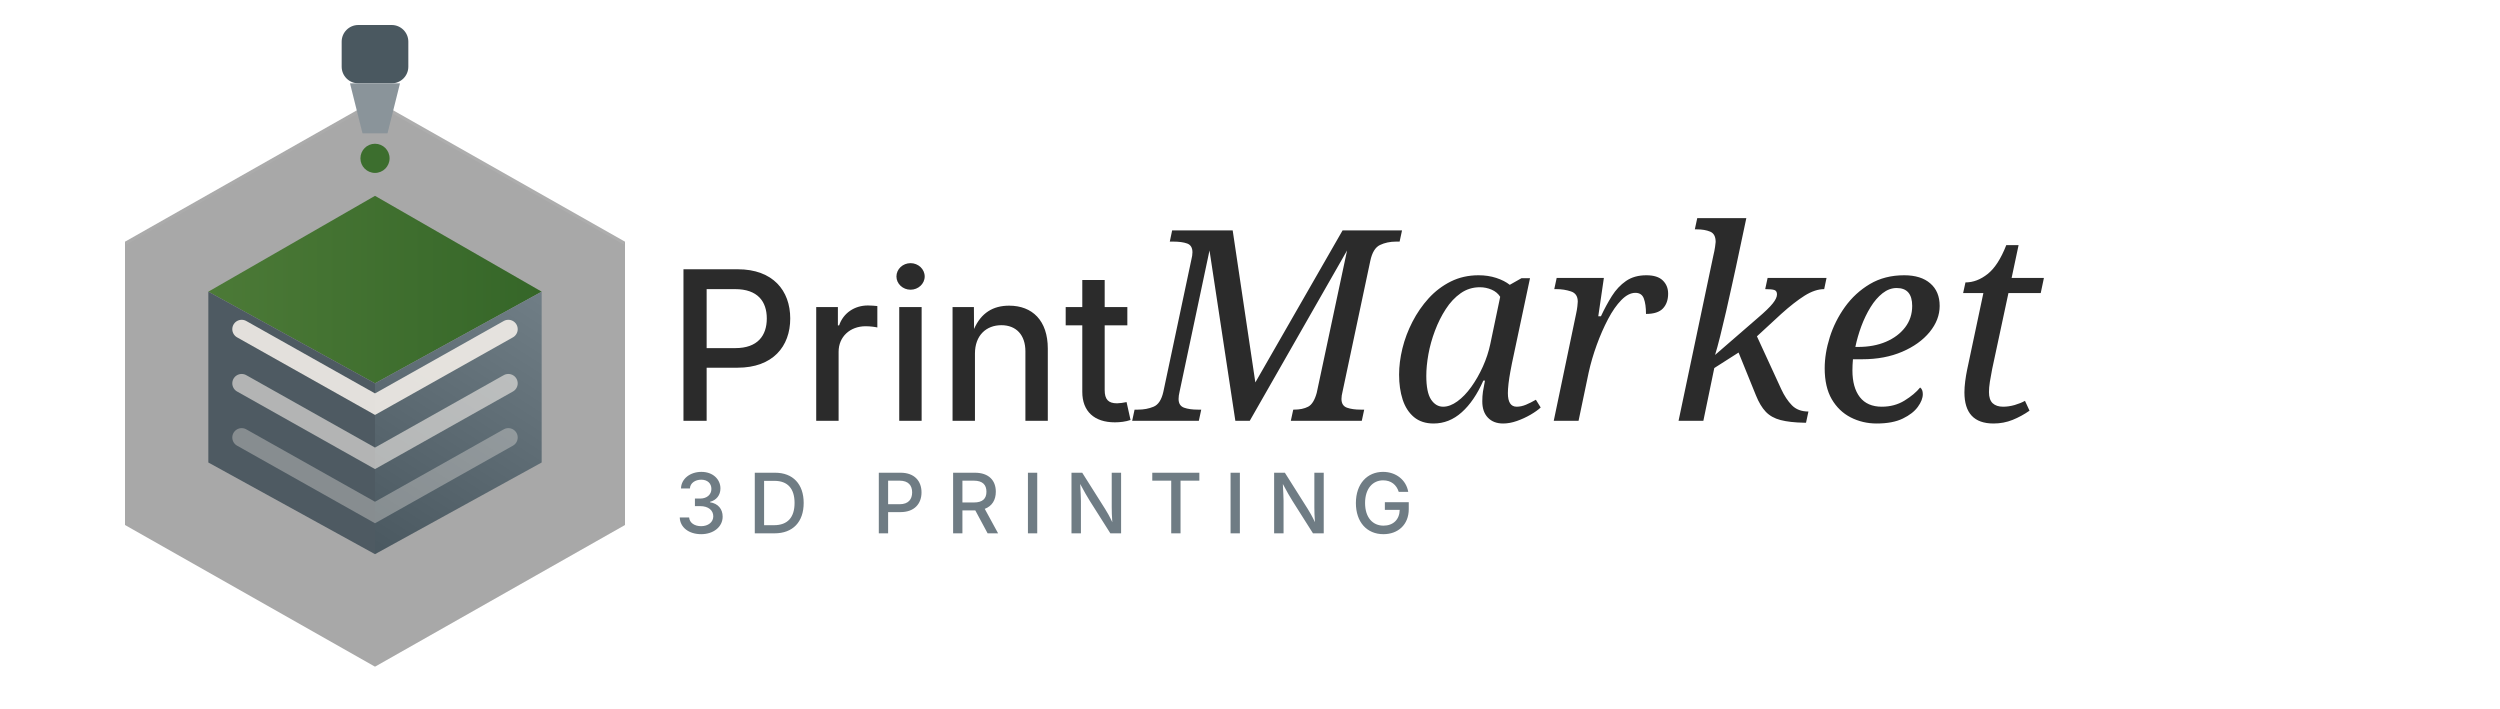
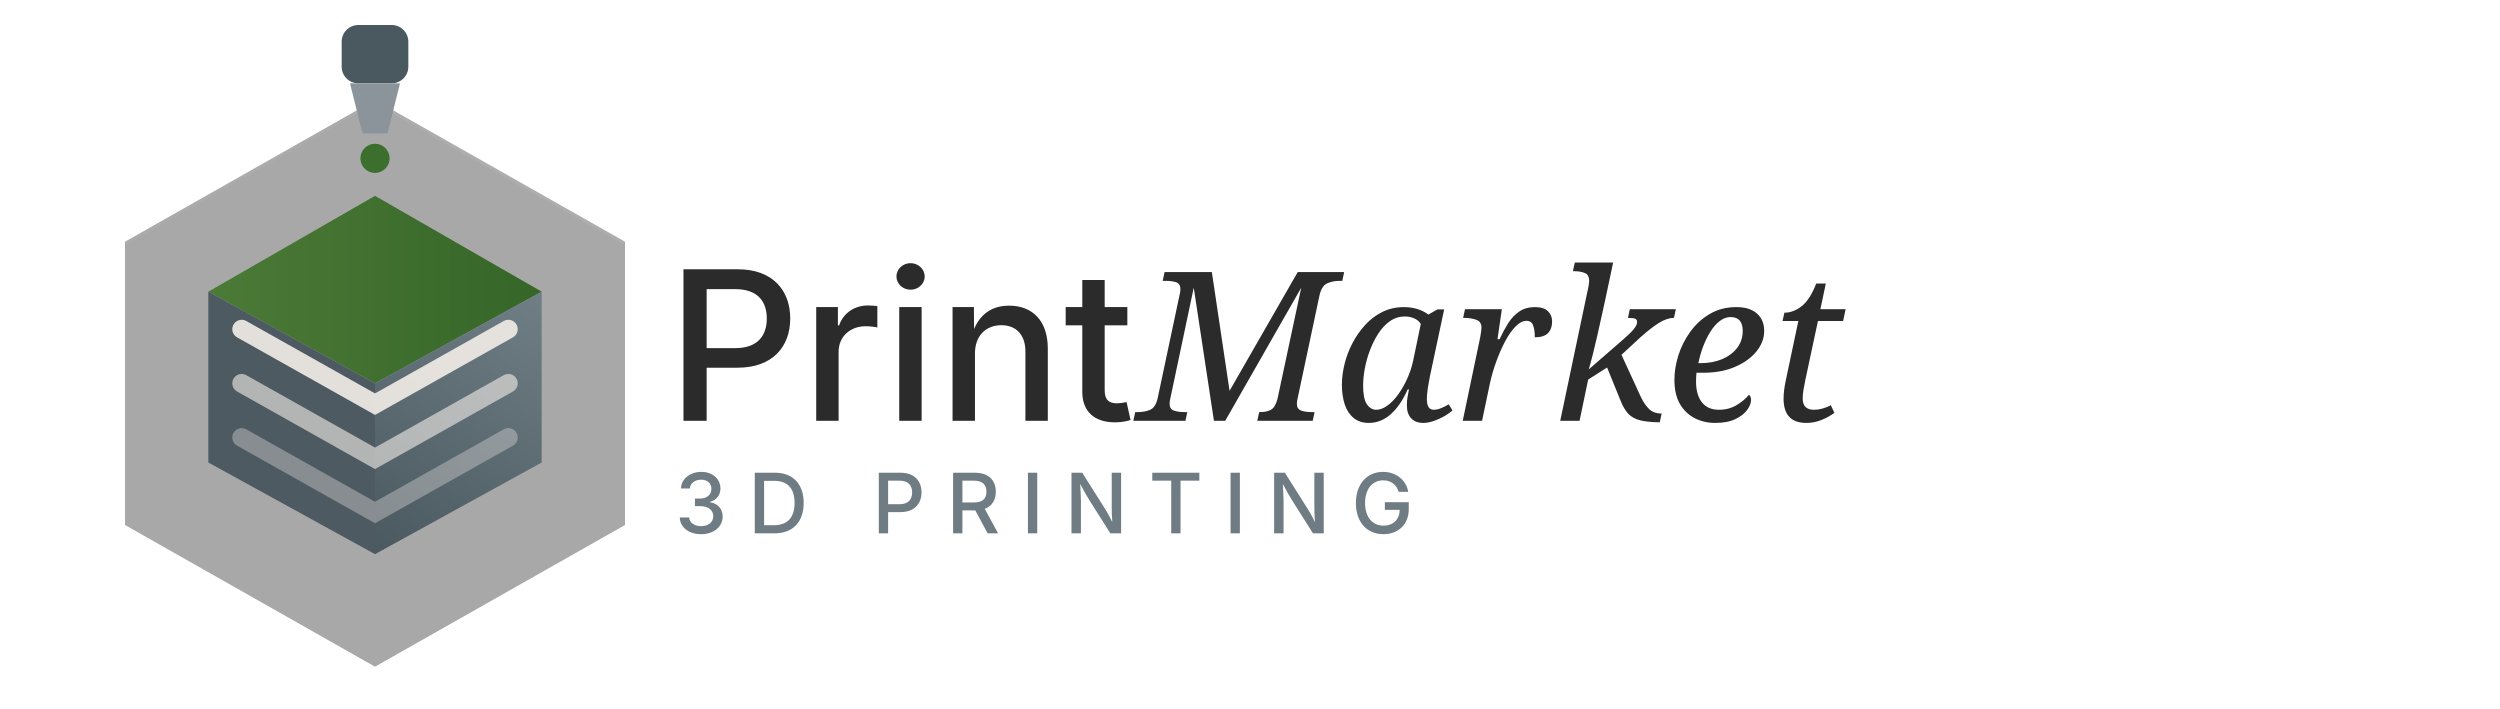
<svg xmlns="http://www.w3.org/2000/svg" width="600" height="170" viewBox="55 2 600 170" fill="none">
  <defs>
    <linearGradient id="rightFace" x1="185" y1="72" x2="145" y2="135" gradientUnits="userSpaceOnUse">
      <stop offset="0" stop-color="#707E86" />
      <stop offset="1" stop-color="#4A5860" />
    </linearGradient>
    <linearGradient id="topFace" x1="105" y1="72" x2="185" y2="72" gradientUnits="userSpaceOnUse">
      <stop offset="0" stop-color="#4C7A37" />
      <stop offset="1" stop-color="#356628" />
    </linearGradient>
    <style>
      .sans { font-family: Geist, Inter, Helvetica, Arial, sans-serif; }
      .serif { font-family: "Playfair Display", Georgia, serif; }
    </style>
  </defs>
  <path d="M145 26L205 60V128L145 162L85 128V60Z" fill="#A8A8A8" />
  <path d="M145 49L185 72L145 94L105 72Z" fill="url(#topFace)" />
  <path d="M105 72L145 94V135L105 113Z" fill="#4E5A62" />
  <path d="M185 72L145 94V135L185 113Z" fill="url(#rightFace)" />
  <path d="M113 81L145 99L177 81" stroke="#F0ECE6" stroke-width="4.5" stroke-linecap="round" opacity="0.92" />
  <path d="M113 94L145 112L177 94" stroke="#F0ECE6" stroke-width="4.5" stroke-linecap="round" opacity="0.62" />
  <path d="M113 107L145 125L177 107" stroke="#F0ECE6" stroke-width="4.5" stroke-linecap="round" opacity="0.35" />
  <path d="M145 26L205 60" stroke="rgba(255,255,255,0.06)" stroke-width="1.5" />
  <path d="M145 26L85 60" stroke="rgba(255,255,255,0.04)" stroke-width="1.5" />
  <rect x="137" y="8" width="16" height="14" rx="4" fill="#4A5860" />
  <path d="M139 22H151L148 34H142Z" fill="#8A949A" />
  <circle cx="145" cy="40" r="3.5" fill="#3C6E2E" />
  <text x="215" y="103" class="sans" font-size="50" font-weight="500" letter-spacing="0.2" fill="#2B2B2B">Print</text>
-   <text x="328" y="103" class="serif" font-size="64" font-style="italic" font-weight="500" fill="#2B2B2B">Market</text>
+   <text x="328" y="103" class="serif" font-size="50" font-style="italic" font-weight="500" fill="#2B2B2B">Market</text>
  <text x="217" y="130" class="sans" font-size="20" font-weight="500" letter-spacing="5" fill="#6F7C84">
    3D PRINTING
  </text>
</svg>
